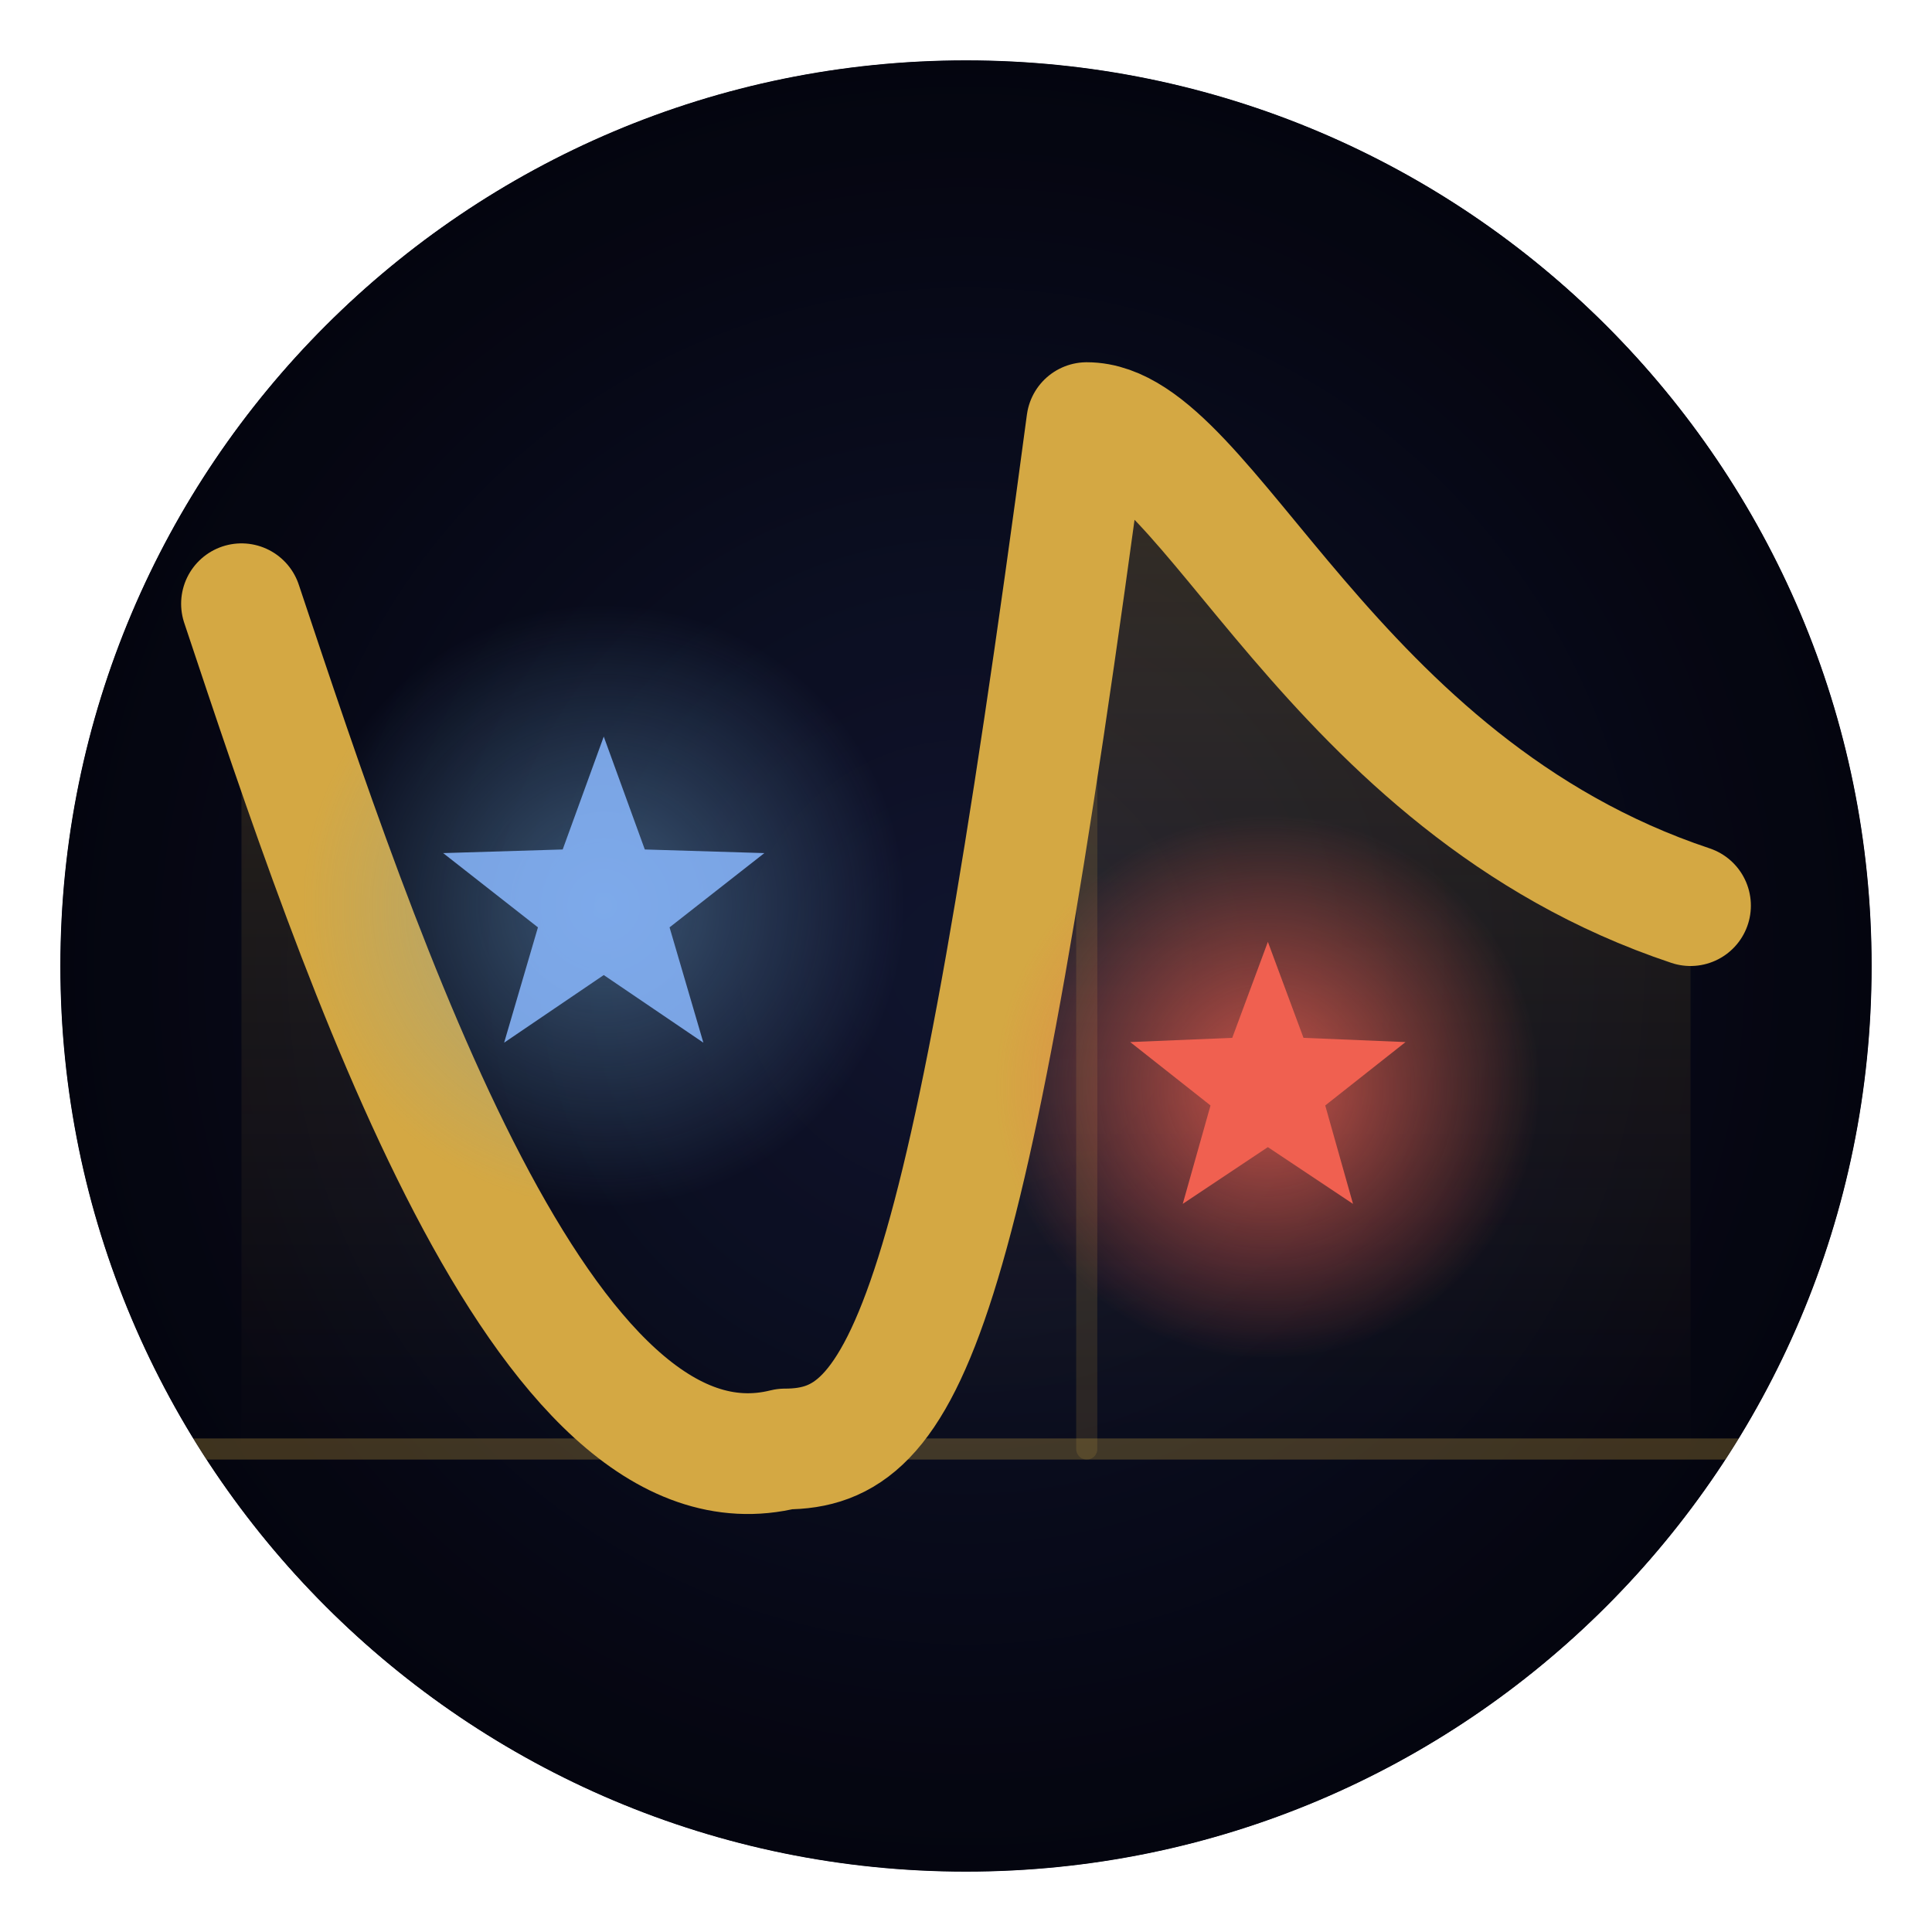
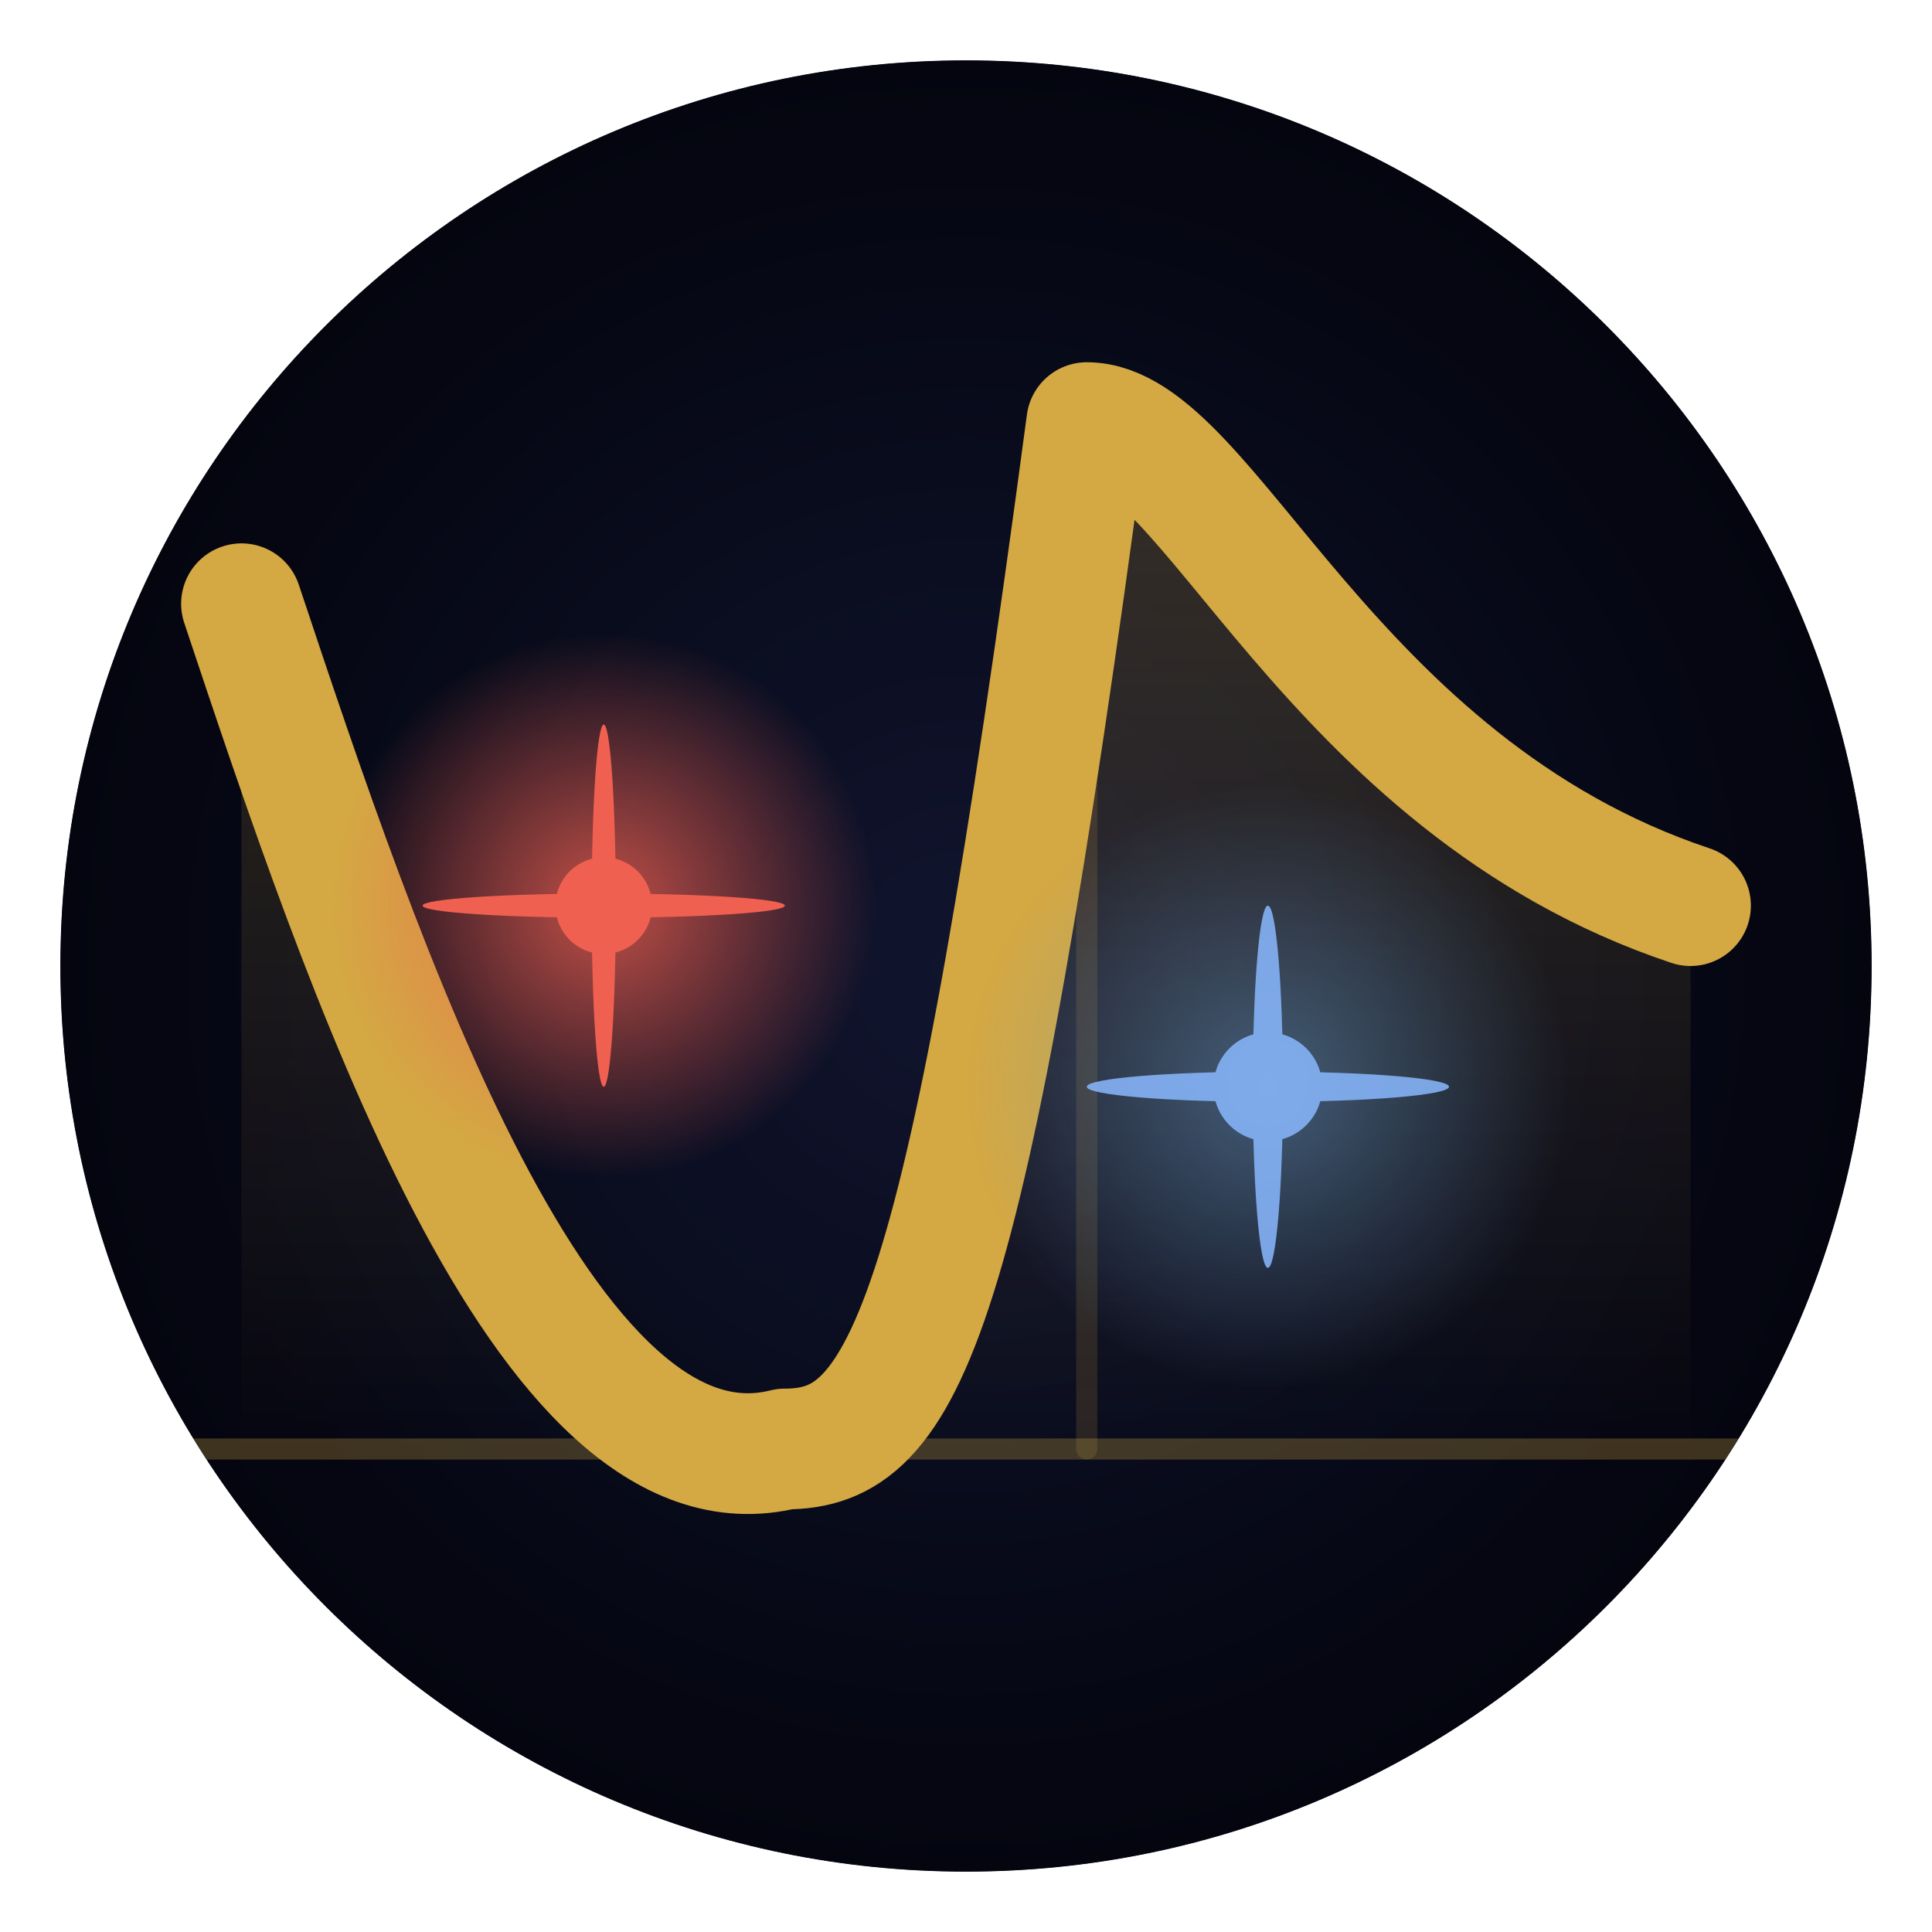
<svg xmlns="http://www.w3.org/2000/svg" viewBox="0 0 32 32" width="32" height="32">
  <defs>
    <radialGradient id="vig" cx="50%" cy="50%" r="50%">
      <stop offset="0%" stop-color="#111630" />
      <stop offset="100%" stop-color="#03040d" />
    </radialGradient>
    <linearGradient id="area" x1="0" y1="0" x2="0" y2="1">
      <stop offset="0%" stop-color="#d4a843" stop-opacity="0.22" />
      <stop offset="100%" stop-color="#d4a843" stop-opacity="0.0" />
    </linearGradient>
    <radialGradient id="rg" cx="50%" cy="50%" r="50%">
      <stop offset="0%" stop-color="#f06050" stop-opacity="0.8" />
      <stop offset="100%" stop-color="#f06050" stop-opacity="0" />
    </radialGradient>
    <radialGradient id="bg2" cx="50%" cy="50%" r="50%">
      <stop offset="0%" stop-color="#6a9ec8" stop-opacity="0.5" />
      <stop offset="100%" stop-color="#6a9ec8" stop-opacity="0" />
    </radialGradient>
    <clipPath id="c">
      <circle cx="16" cy="16" r="15" />
    </clipPath>
  </defs>
  <circle cx="16" cy="16" r="15" fill="#07091a" />
  <g clip-path="url(#c)">
    <circle cx="16" cy="16" r="15" fill="url(#vig)" opacity="0.9" />
    <line x1="3" y1="24" x2="29" y2="24" stroke="#d4a843" stroke-width="0.35" opacity="0.28" stroke-linecap="round" />
    <line x1="18" y1="7" x2="18" y2="24" stroke="#d4a843" stroke-width="0.35" opacity="0.15" stroke-linecap="round" />
    <path d="M 4,10          C 6,16 9,25 13,24          C 15,24 16,22 18,7          C 20,7 22,13 28,15          L 28,24 L 4,24 Z" fill="url(#area)" />
    <path d="M 4,10          C 6,16 9,25 13,24          C 15,24 16,22 18,7          C 20,7 22,13 28,15" fill="none" stroke="#d4a843" stroke-width="2.0" stroke-linecap="round" stroke-linejoin="round" />
-     <circle cx="21" cy="18" r="4.5" fill="url(#rg)" />
-     <g transform="translate(21,18)" fill="#f06050">
-       <polygon points="0.0,-2.4 0.59,-0.81 2.28,-0.74 0.95,0.31 1.41,1.94 0.0,1.0 -1.41,1.94 -0.95,0.31 -2.28,-0.74 -0.59,-0.81" />
+     <circle cx="10" cy="15" r="4.5" fill="url(#rg)" />
+     <g transform="translate(10,15)" fill="#f06050">
+       <circle cx="0" cy="0" r="0.8" />
+       <ellipse cx="0" cy="0" rx="3" ry="0.2" />
+       <ellipse cx="0" cy="0" rx="0.2" ry="3" />
    </g>
-     <circle cx="10" cy="15" r="5" fill="url(#bg2)" />
-     <g transform="translate(10,15)" fill="#8ab8ff" opacity="0.85">
-       <polygon points="0.0,-2.8 0.68,-0.93 2.66,-0.87 1.09,0.36 1.65,2.27 0.0,1.15 -1.65,2.27 -1.09,0.36 -2.66,-0.87 -0.68,-0.93" />
+     <circle cx="21" cy="18" r="5" fill="url(#bg2)" />
+     <g transform="translate(21,18)" fill="#8ab8ff" opacity="0.85">
+       <circle cx="0" cy="0" r="0.9" />
+       <ellipse cx="0" cy="0" rx="3" ry="0.25" />
+       <ellipse cx="0" cy="0" rx="0.25" ry="3" />
    </g>
  </g>
</svg>
